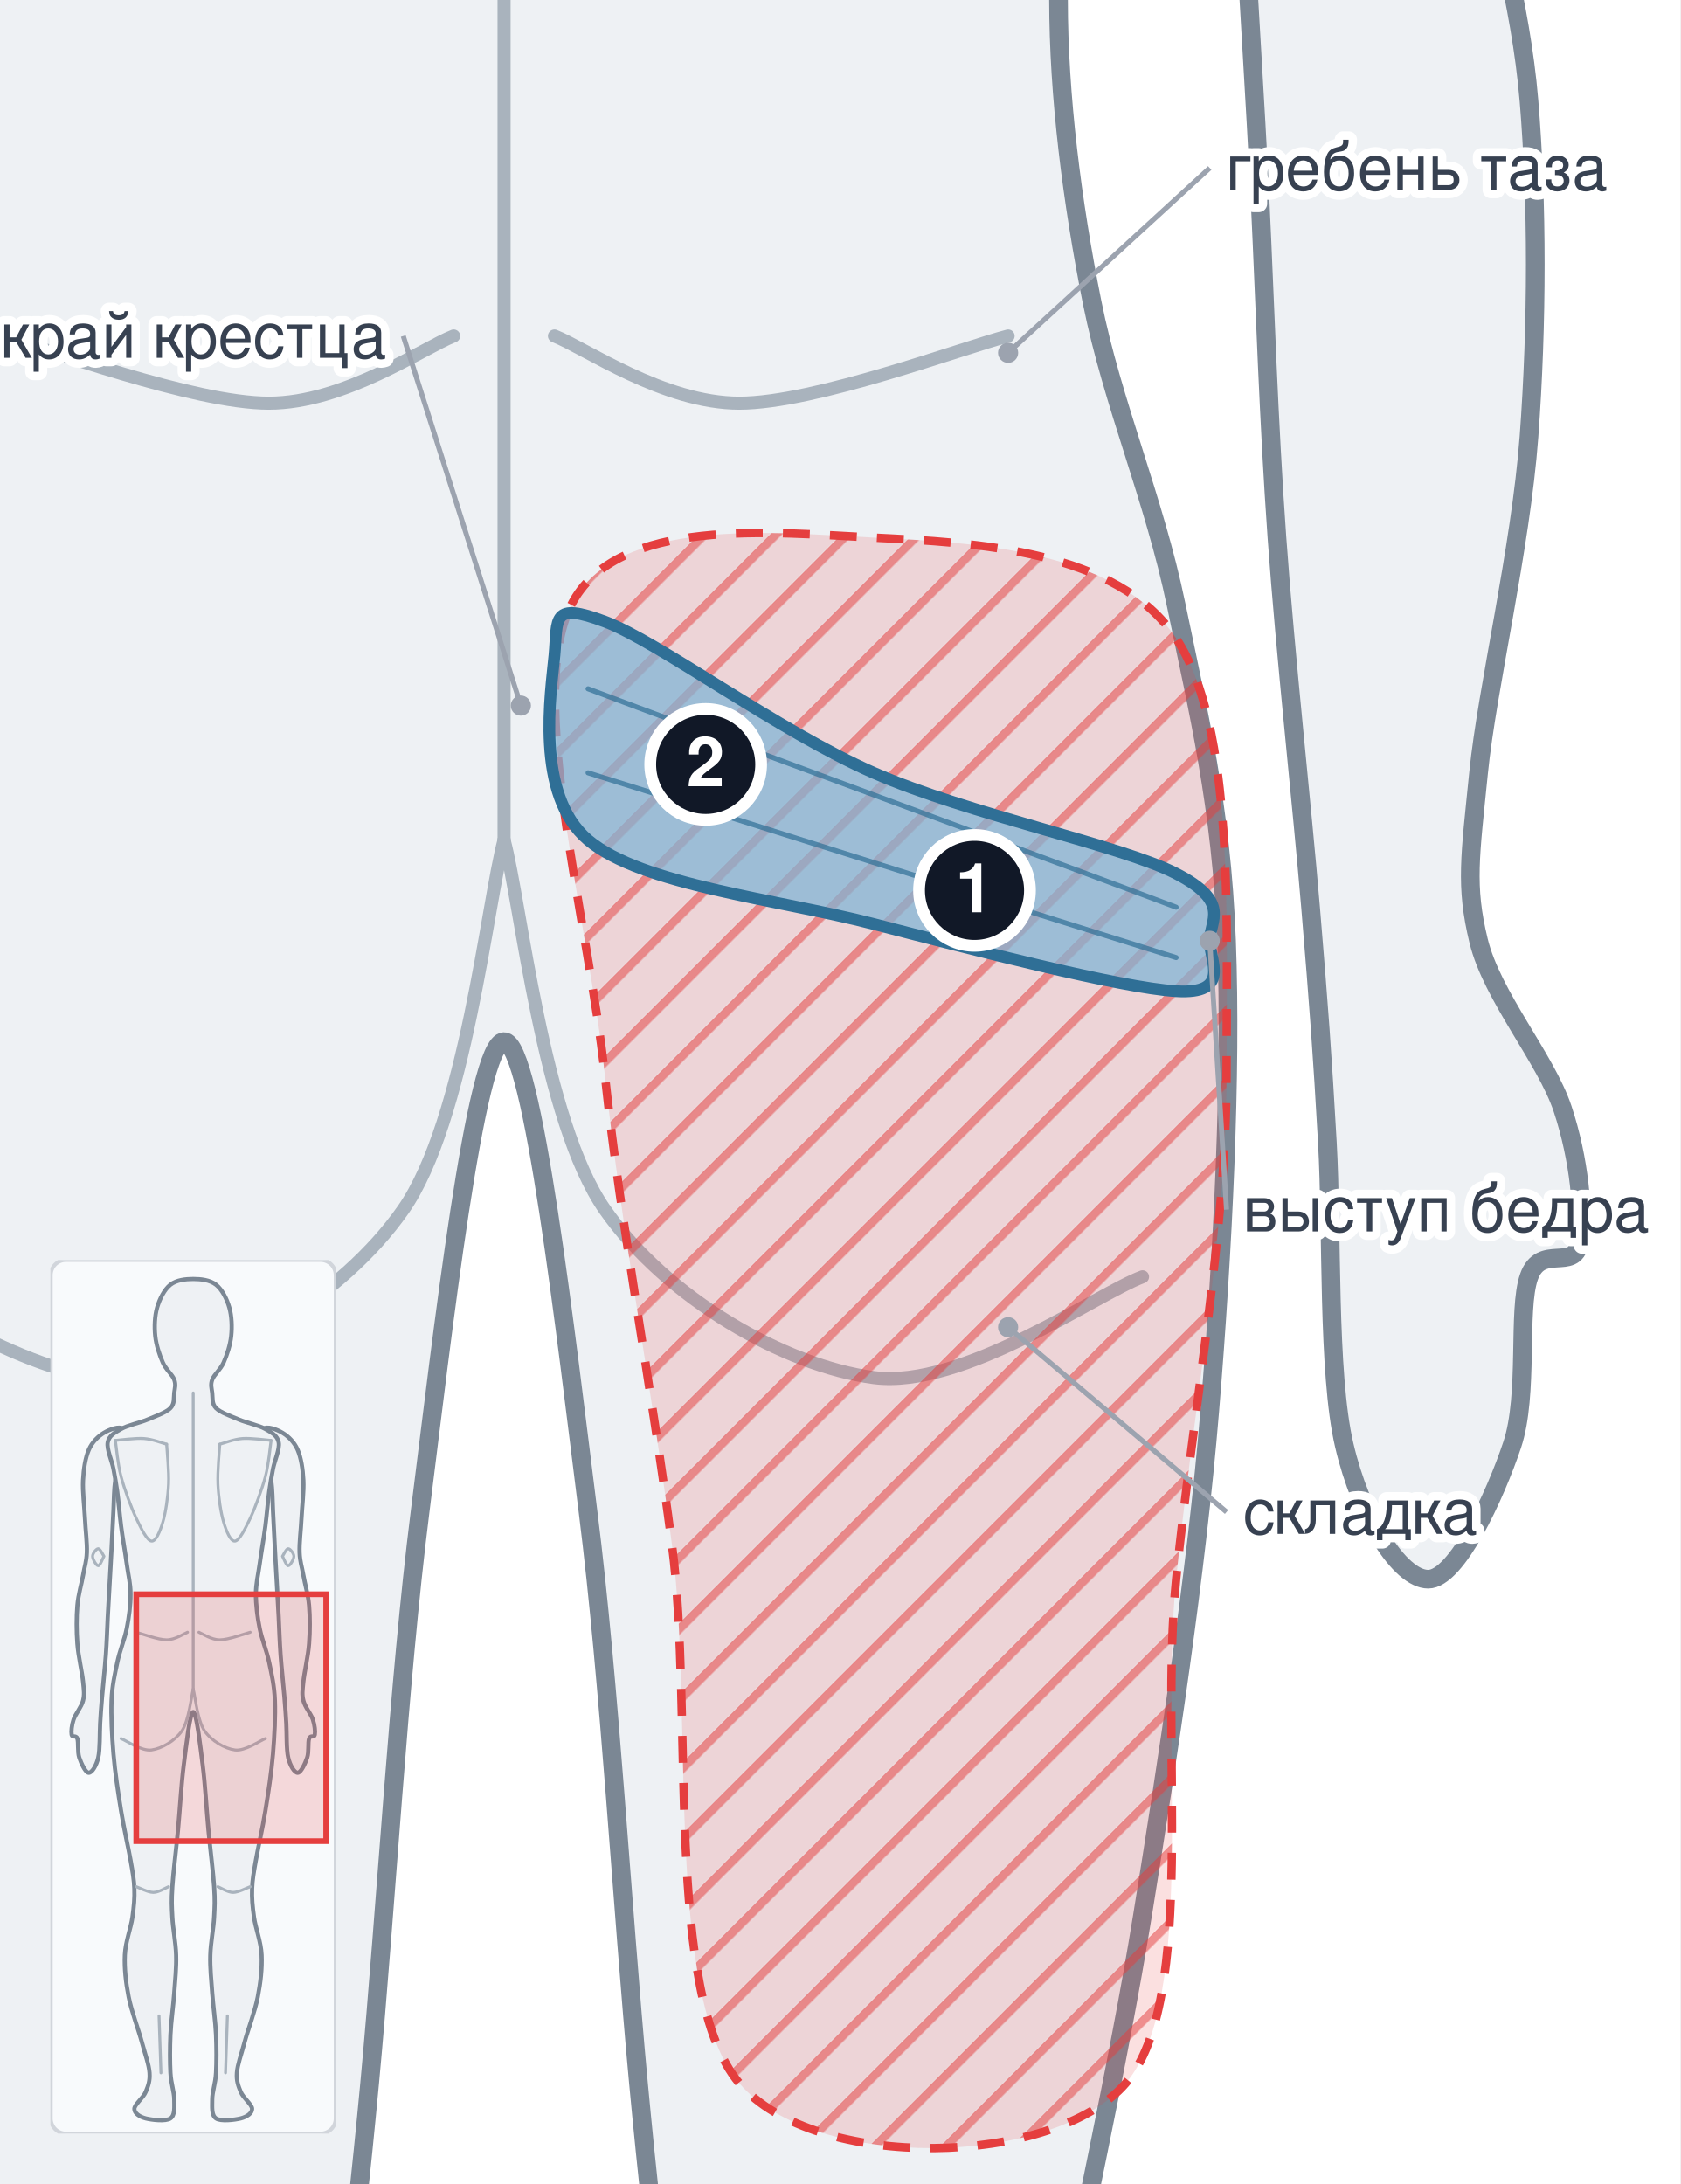
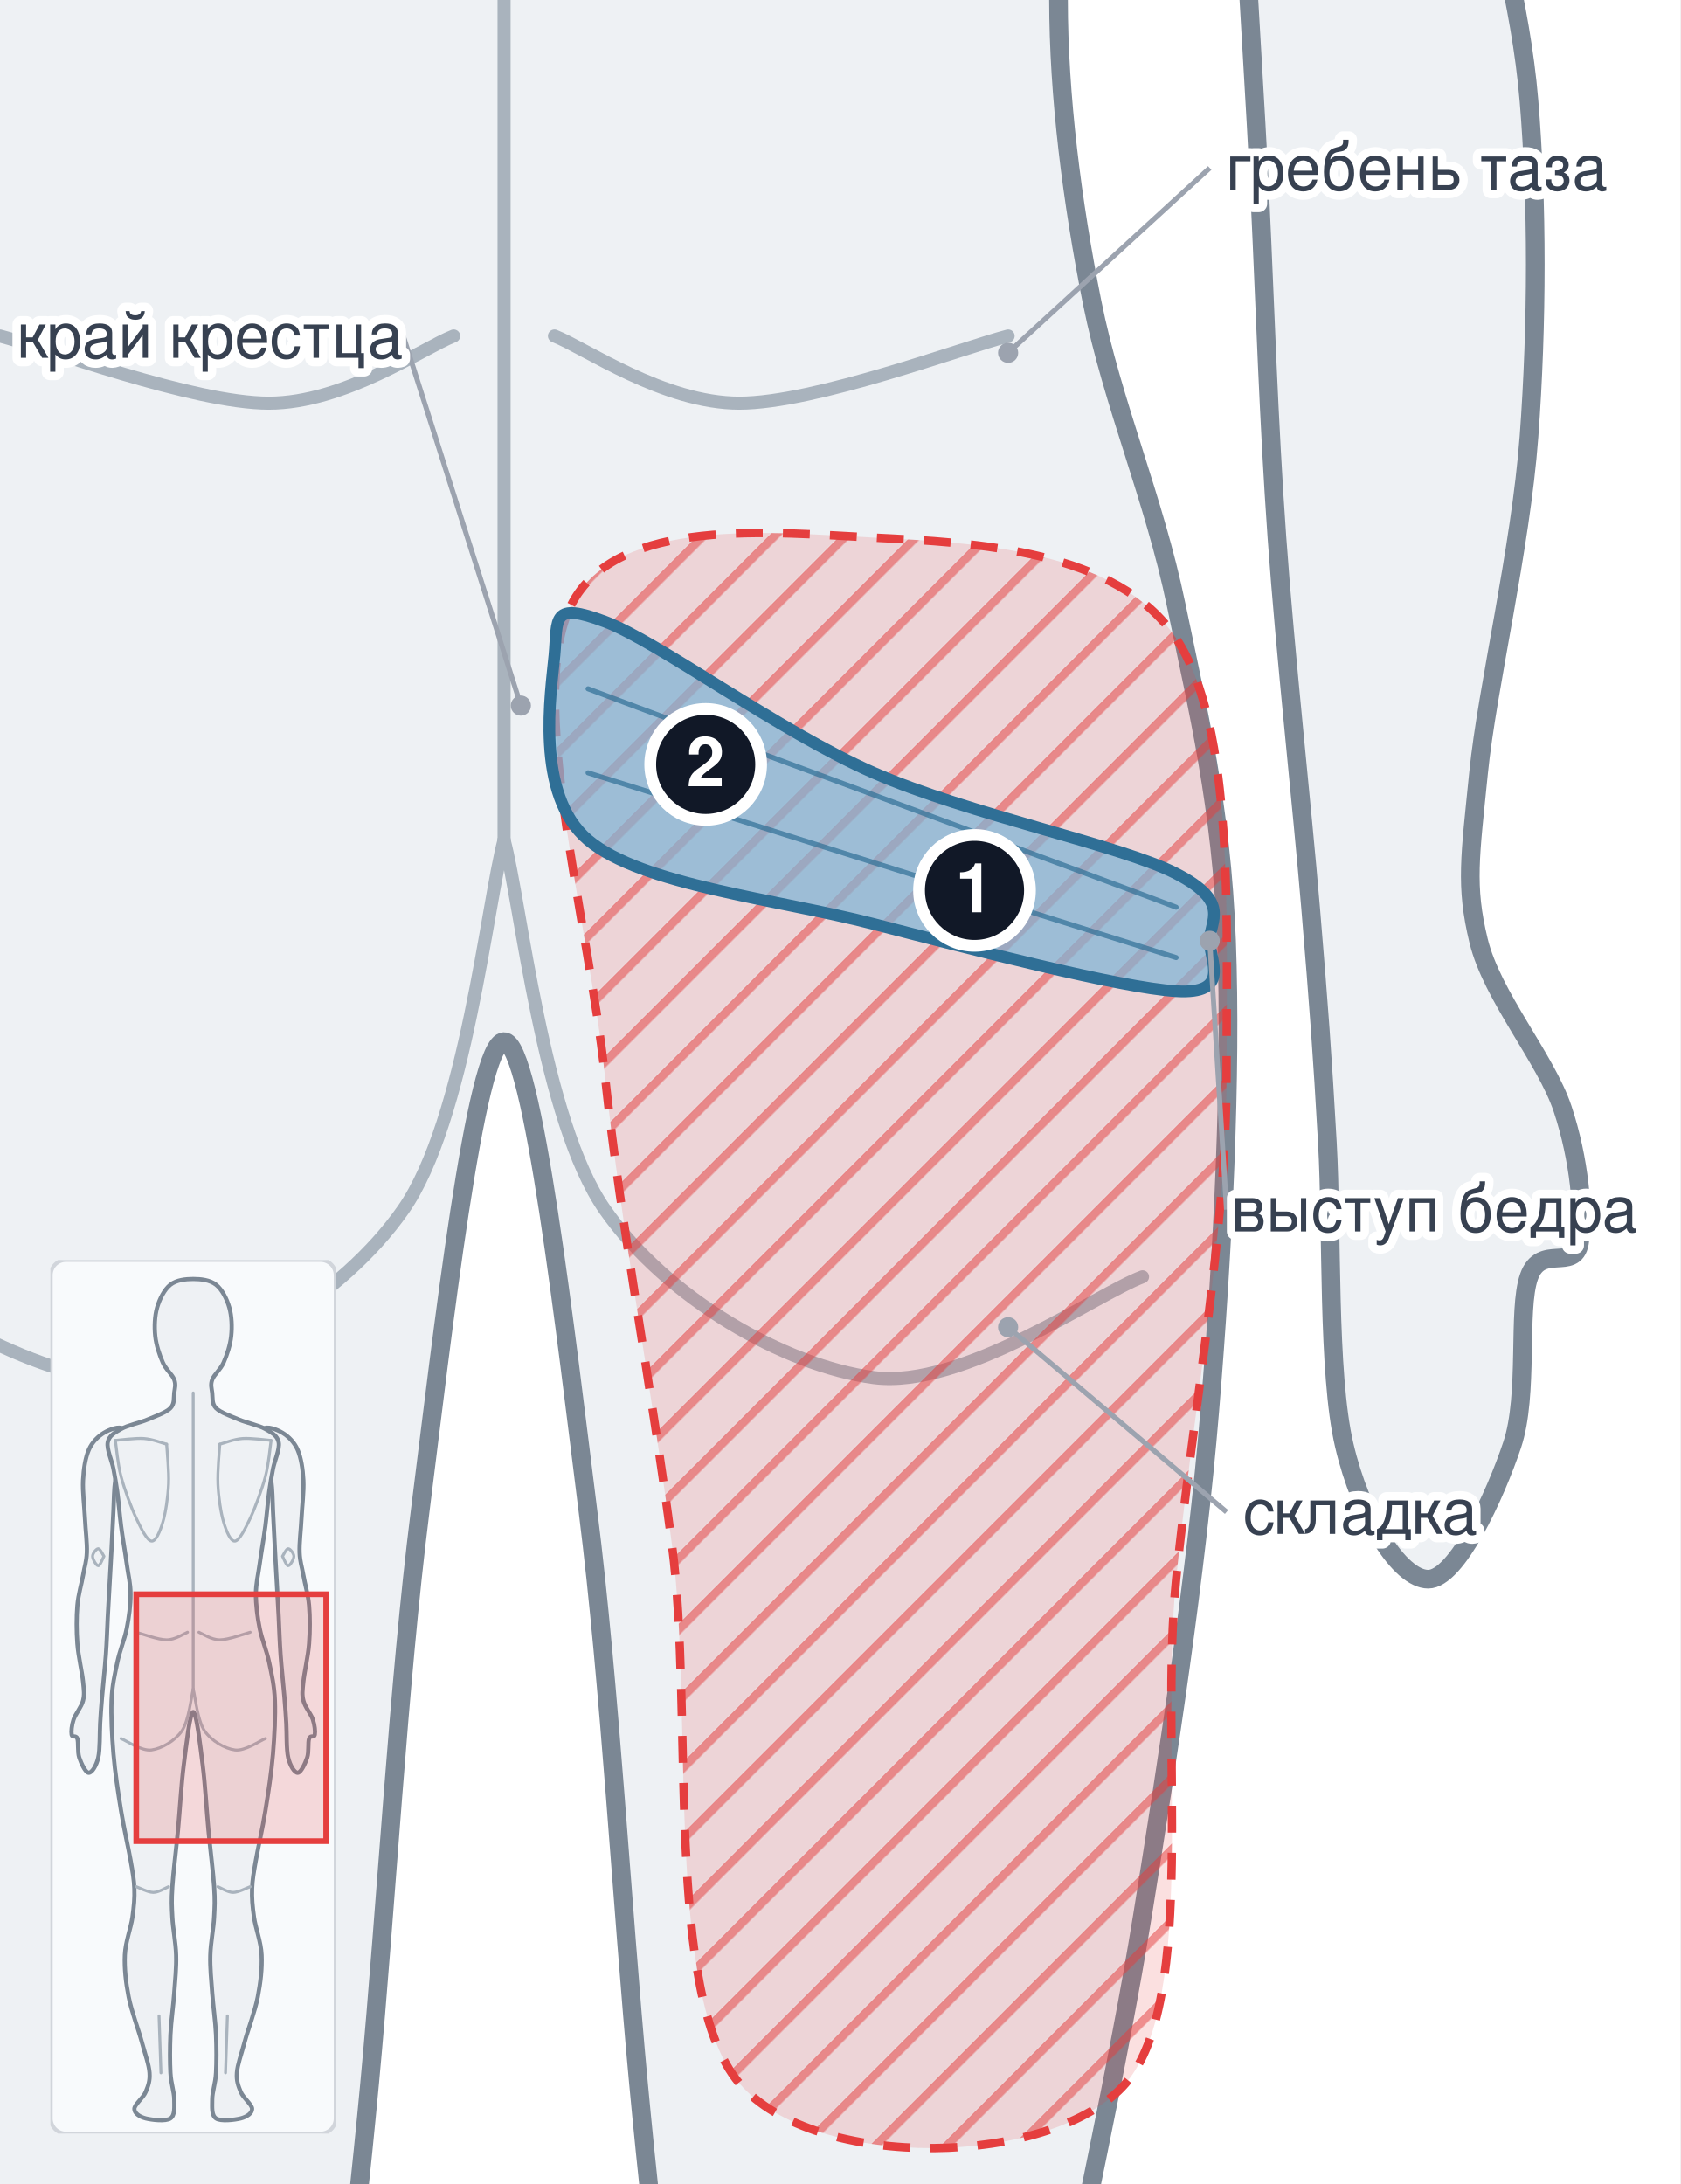
<svg xmlns="http://www.w3.org/2000/svg" viewBox="90 176 100 130" role="img">
  <defs>
    <pattern id="hatch" width="3" height="3" patternUnits="userSpaceOnUse" patternTransform="rotate(45)">
      <rect width="3" height="3" fill="#e53e3e" fill-opacity=".16" />
      <line x1="0" y1="0" x2="0" y2="3" stroke="#e53e3e" stroke-width="1" stroke-opacity=".5" />
    </pattern>
  </defs>
  <rect x="90" y="176" width="100" height="130" fill="#ffffff" />
  <g fill="#eef1f4" stroke="#7b8794" stroke-width="1.111" stroke-linejoin="round">
    <path d="M157 89C158.7 87.2 164 89.2 167 91C170 92.8 173.2 95.8 175 100C176.8 104.2 177.7 110 178 116C178.3 122 177.3 129.7 177 136C176.7 142.3 175.8 149 176 154C176.2 159 177.2 161.3 178 166C178.8 170.7 180.5 176 181 182C181.5 188 181.5 195.3 181 202C180.5 208.7 178.5 217 178 222C177.5 227 177.2 228.7 178 232C178.8 235.3 182 239 183 242C184 245 184.3 248.3 184 250C183.7 251.7 181.7 250 181 252C180.3 254 181 259 180 262C179 265 176.7 270 175 270C173.3 270 171 266.3 170 262C169 257.7 169.3 249.3 169 244C168.7 238.7 168.5 236 168 230C167.5 224 166.5 215 166 208C165.5 201 165.3 194.3 165 188C164.7 181.7 164.3 176 164 170C163.7 164 163.3 158.3 163 152C162.7 145.7 162.3 138 162 132C161.7 126 161.8 121 161 116C160.2 111 157.7 106.5 157 102C156.3 97.5 155.3 90.8 157 89Z" />
    <path d="M83 89C81.3 87.2 76 89.2 73 91C70 92.8 66.8 95.8 65 100C63.2 104.2 62.3 110 62 116C61.7 122 62.7 129.7 63 136C63.3 142.3 64.2 149 64 154C63.8 159 62.8 161.3 62 166C61.2 170.7 59.5 176 59 182C58.5 188 58.5 195.3 59 202C59.5 208.7 61.5 217 62 222C62.5 227 62.8 228.7 62 232C61.2 235.3 58 239 57 242C56 245 55.7 248.3 56 250C56.3 251.7 58.3 250 59 252C59.7 254 59 259 60 262C61 265 63.3 270 65 270C66.7 270 69 266.3 70 262C71 257.7 70.7 249.3 71 244C71.3 238.7 71.5 236 72 230C72.5 224 73.5 215 74 208C74.5 201 74.7 194.3 75 188C75.3 181.7 75.7 176 76 170C76.3 164 76.7 158.3 77 152C77.3 145.7 77.7 138 78 132C78.3 126 78.2 121 79 116C79.8 111 82.3 106.5 83 102C83.7 97.5 84.7 90.8 83 89Z" />
    <path d="M120 10C124 10 128.8 10.5 132 13C135.2 15.5 137.7 20.5 139 25C140.3 29.5 140.5 35.2 140 40C139.5 44.8 137.7 50.2 136 54C134.3 57.8 131 60.3 130 63C129 65.7 129.7 67.5 130 70C130.3 72.5 129.7 75.7 132 78C134.3 80.3 139.7 82.2 144 84C148.3 85.8 154.5 87 158 89C161.5 91 164.3 92.5 165 96C165.7 99.5 162.8 105.7 162 110C161.2 114.3 160.7 117 160 122C159.3 127 158.8 133.7 158 140C157.2 146.3 155.8 154 155 160C154.2 166 153 170.3 153 176C153 181.7 153.8 188 155 194C156.2 200 158.7 205.7 160 212C161.3 218.3 162.7 224 163 232C163.3 240 162.8 250.3 162 260C161.2 269.7 159.5 280.7 158 290C156.5 299.3 154.2 309.2 153 316C151.8 322.8 151.2 326 151 331C150.8 336 151.2 340.2 152 346C152.8 351.8 155.7 359 156 366C156.3 373 155.5 380.3 154 388C152.5 395.7 148.8 405.3 147 412C145.2 418.7 143.3 423.7 143 428C142.7 432.3 143.7 434.8 145 438C146.3 441.2 151 444.7 151 447C151 449.3 148.2 451.2 145 452C141.8 452.8 134.5 453.7 132 452C129.5 450.3 130 446 130 442C130 438 131.7 433.7 132 428C132.3 422.3 132.3 415 132 408C131.7 401 130.5 393 130 386C129.5 379 128.8 372.7 129 366C129.2 359.3 130.7 352 131 346C131.3 340 131.5 337.7 131 330C130.5 322.3 129 310.7 128 300C127 289.3 126.3 276.3 125 266C123.7 255.7 121.7 238 120 238C118.3 238 116.3 255.7 115 266C113.7 276.3 113 289.3 112 300C111 310.7 109.5 322.3 109 330C108.5 337.7 108.7 340 109 346C109.3 352 110.8 359.3 111 366C111.2 372.7 110.5 379 110 386C109.5 393 108.3 401 108 408C107.7 415 107.7 422.3 108 428C108.3 433.7 110 438 110 442C110 446 110.5 450.3 108 452C105.5 453.7 98.2 452.8 95 452C91.8 451.2 89 449.3 89 447C89 444.7 93.7 441.2 95 438C96.3 434.8 97.3 432.3 97 428C96.7 423.7 94.8 418.7 93 412C91.2 405.3 87.5 395.7 86 388C84.5 380.3 83.7 373 84 366C84.3 359 87.2 351.8 88 346C88.8 340.2 89.2 336 89 331C88.8 326 88.2 322.8 87 316C85.8 309.2 83.5 299.3 82 290C80.5 280.7 78.8 269.7 78 260C77.2 250.3 76.7 240 77 232C77.3 224 78.7 218.3 80 212C81.3 205.7 83.8 200 85 194C86.2 188 87 181.7 87 176C87 170.3 85.8 166 85 160C84.2 154 82.8 146.3 82 140C81.2 133.7 80.7 127 80 122C79.3 117 78.8 114.3 78 110C77.2 105.7 74.3 99.5 75 96C75.7 92.5 78.5 91 82 89C85.5 87 91.7 85.8 96 84C100.3 82.2 105.7 80.3 108 78C110.3 75.7 109.7 72.5 110 70C110.3 67.5 111 65.7 110 63C109 60.3 105.7 57.8 104 54C102.3 50.2 100.5 44.8 100 40C99.5 35.2 99.7 29.5 101 25C102.3 20.5 104.8 15.5 108 13C111.2 10.5 116 10 120 10Z" />
  </g>
  <g fill="none" stroke="#a9b3bd" stroke-width="0.778" stroke-linecap="round">
    <path d="M120 70C120 96 120 200 120 226" />
    <path d="M134 97C136 96.5 141.5 94.3 146 94C150.5 93.7 158.5 94.8 161 95" />
    <path d="M106 97C104 96.5 98.5 94.3 94 94C89.5 93.7 81.5 94.8 79 95" />
    <path d="M134 97C133.8 100.5 132.7 111.2 133 118C133.3 124.8 134.5 133 136 138C137.5 143 139.7 148.3 142 148C144.3 147.7 147.3 141.7 150 136C152.7 130.3 156.2 120.8 158 114C159.8 107.2 160.5 98.2 161 95" />
    <path d="M106 97C106.2 100.5 107.3 111.2 107 118C106.7 124.8 105.5 133 104 138C102.5 143 100.3 148.3 98 148C95.7 147.7 92.7 141.7 90 136C87.3 130.3 83.8 120.8 82 114C80.2 107.2 79.5 98.2 79 95" />
    <path d="M123 196C124.8 196.7 129.5 200 134 200C138.5 200 147.3 196.7 150 196" />
    <path d="M117 196C115.2 196.7 110.5 200 106 200C101.5 200 92.7 196.7 90 196" />
    <path d="M120 226C121 229.7 122.3 242.7 126 248C129.7 253.3 136.7 257.3 142 258C147.3 258.7 155.3 253 158 252" />
    <path d="M120 226C119 229.7 117.7 242.7 114 248C110.3 253.3 103.3 257.3 98 258C92.7 258.7 84.7 253 82 252" />
    <path d="M133 330C134.3 330.5 138.2 333 141 333C143.8 333 148.5 330.5 150 330" />
    <path d="M107 330C105.7 330.5 101.8 333 99 333C96.2 333 91.5 330.5 90 330" />
    <path d="M138 398C137.8 403 137.2 423 137 428" />
    <path d="M102 398C102.2 403 102.8 423 103 428" />
    <path d="M167 156C167.5 155.3 169 152 170 152C171 152 173 154.5 173 156C173 157.5 171 161 170 161C169 161 167.5 156.8 167 156" />
    <path d="M73 156C72.5 155.3 71 152 70 152C69 152 67 154.5 67 156C67 157.5 69 161 70 161C71 161 72.5 156.8 73 156" />
  </g>
  <path d="M124 212C126.7 206.7 136 207.7 142 208C148 208.3 156.5 208.7 160 214C163.5 219.3 163 230.7 163 240C163 249.3 161 260 160 270C159 280 161.3 295 157 300C152.7 305 138.5 305.3 134 300C129.5 294.7 131.3 278 130 268C128.7 258 127 249.3 126 240C125 230.7 121.3 217.3 124 212Z" fill="url(#hatch)" stroke="#e53e3e" stroke-width=".5" stroke-dasharray="1.6 1.2" />
  <path d="M123 215C123.2 212.8 122.8 211.8 126 213C129.2 214.2 136.3 219.5 142 222C147.7 224.5 156.7 226.3 160 228C163.3 229.7 162 230.8 162 232C162 233.2 163.3 235.2 160 235C156.7 234.8 147.8 232.5 142 231C136.2 229.5 128.2 228.7 125 226C121.8 223.3 122.8 217.2 123 215Z" fill="#7fb5d6" fill-opacity="0.72" stroke="#2f6f96" stroke-width=".7" stroke-linejoin="round" />
  <g fill="none" stroke="#2f6f96" stroke-width=".3" stroke-opacity=".7" stroke-linecap="round">
    <path d="M125 217C130.8 219.2 154.2 227.8 160 230" />
    <path d="M125 222C130.8 223.8 154.2 231.2 160 233" />
  </g>
  <line x1="150" y1="197" x2="162" y2="186" stroke="#9ca3af" stroke-width=".3" />
  <circle cx="150" cy="197" r=".6" fill="#9ca3af" />
  <text x="163" y="187.3" font-size="3.8" text-anchor="start" fill="#374151" font-family="Helvetica,Arial,sans-serif" stroke="#fff" stroke-width="1" paint-order="stroke" stroke-linejoin="round">гребень таза</text>
  <line x1="162" y1="232" x2="163" y2="248" stroke="#9ca3af" stroke-width=".3" />
  <circle cx="162" cy="232" r=".6" fill="#9ca3af" />
-   <text x="164" y="249.3" font-size="3.8" text-anchor="start" fill="#374151" font-family="Helvetica,Arial,sans-serif" stroke="#fff" stroke-width="1" paint-order="stroke" stroke-linejoin="round">выступ бедра</text>
+   <text x="163.3" y="249.3" font-size="3.8" text-anchor="start" fill="#374151" font-family="Helvetica,Arial,sans-serif" stroke="#fff" stroke-width="1" paint-order="stroke" stroke-linejoin="round">выступ бедра</text>
  <line x1="121" y1="218" x2="114" y2="196" stroke="#9ca3af" stroke-width=".3" />
  <circle cx="121" cy="218" r=".6" fill="#9ca3af" />
-   <text x="113" y="197.3" font-size="3.8" text-anchor="end" fill="#374151" font-family="Helvetica,Arial,sans-serif" stroke="#fff" stroke-width="1" paint-order="stroke" stroke-linejoin="round">край крестца</text>
+   <text x="91.1" y="197.3" font-size="3.8" text-anchor="start" fill="#374151" font-family="Helvetica,Arial,sans-serif" stroke="#fff" stroke-width="1" paint-order="stroke" stroke-linejoin="round">край крестца</text>
  <line x1="150" y1="255" x2="163" y2="266" stroke="#9ca3af" stroke-width=".3" />
  <circle cx="150" cy="255" r=".6" fill="#9ca3af" />
  <text x="164" y="267.3" font-size="3.8" text-anchor="start" fill="#374151" font-family="Helvetica,Arial,sans-serif" stroke="#fff" stroke-width="1" paint-order="stroke" stroke-linejoin="round">складка</text>
  <circle cx="148" cy="229" r="3.3" fill="#111827" stroke="#fff" stroke-width="0.7" />
  <text x="148" y="230.3" font-size="4.1" font-weight="700" text-anchor="middle" fill="#fff" font-family="Helvetica,Arial,sans-serif">1</text>
  <circle cx="132" cy="221.5" r="3.3" fill="#111827" stroke="#fff" stroke-width="0.7" />
  <text x="132" y="222.8" font-size="4.1" font-weight="700" text-anchor="middle" fill="#fff" font-family="Helvetica,Arial,sans-serif">2</text>
  <svg x="93" y="251" width="17" height="52" viewBox="45 0 150 460">
    <rect x="45" y="0" width="150" height="460" rx="8" fill="#f8fafc" stroke="#d1d5db" stroke-width="2" />
    <g fill="#eef1f4" stroke="#7b8794" stroke-width="2.2" stroke-linejoin="round">
      <path d="M157 89C158.7 87.2 164 89.2 167 91C170 92.8 173.2 95.8 175 100C176.8 104.2 177.7 110 178 116C178.3 122 177.3 129.7 177 136C176.7 142.3 175.8 149 176 154C176.2 159 177.2 161.3 178 166C178.8 170.7 180.5 176 181 182C181.5 188 181.5 195.3 181 202C180.5 208.7 178.5 217 178 222C177.5 227 177.2 228.7 178 232C178.8 235.3 182 239 183 242C184 245 184.3 248.3 184 250C183.7 251.7 181.7 250 181 252C180.3 254 181 259 180 262C179 265 176.7 270 175 270C173.3 270 171 266.3 170 262C169 257.7 169.3 249.3 169 244C168.7 238.7 168.5 236 168 230C167.5 224 166.5 215 166 208C165.5 201 165.3 194.3 165 188C164.7 181.7 164.3 176 164 170C163.7 164 163.3 158.3 163 152C162.7 145.7 162.3 138 162 132C161.7 126 161.8 121 161 116C160.2 111 157.7 106.5 157 102C156.3 97.5 155.3 90.8 157 89Z" />
      <path d="M83 89C81.3 87.2 76 89.2 73 91C70 92.8 66.8 95.8 65 100C63.2 104.2 62.3 110 62 116C61.7 122 62.7 129.7 63 136C63.3 142.3 64.2 149 64 154C63.8 159 62.8 161.3 62 166C61.2 170.7 59.5 176 59 182C58.5 188 58.5 195.3 59 202C59.5 208.7 61.5 217 62 222C62.5 227 62.8 228.7 62 232C61.2 235.3 58 239 57 242C56 245 55.7 248.3 56 250C56.3 251.7 58.3 250 59 252C59.7 254 59 259 60 262C61 265 63.3 270 65 270C66.7 270 69 266.3 70 262C71 257.7 70.7 249.3 71 244C71.3 238.7 71.5 236 72 230C72.5 224 73.5 215 74 208C74.5 201 74.7 194.3 75 188C75.3 181.7 75.7 176 76 170C76.3 164 76.7 158.3 77 152C77.3 145.7 77.7 138 78 132C78.3 126 78.2 121 79 116C79.8 111 82.3 106.5 83 102C83.7 97.5 84.7 90.8 83 89Z" />
      <path d="M120 10C124 10 128.8 10.5 132 13C135.2 15.5 137.7 20.5 139 25C140.3 29.5 140.5 35.2 140 40C139.5 44.8 137.7 50.2 136 54C134.3 57.8 131 60.3 130 63C129 65.7 129.7 67.5 130 70C130.3 72.5 129.7 75.7 132 78C134.3 80.3 139.7 82.2 144 84C148.3 85.8 154.5 87 158 89C161.5 91 164.3 92.5 165 96C165.7 99.5 162.8 105.7 162 110C161.2 114.3 160.7 117 160 122C159.3 127 158.8 133.7 158 140C157.2 146.3 155.8 154 155 160C154.2 166 153 170.3 153 176C153 181.7 153.8 188 155 194C156.2 200 158.7 205.7 160 212C161.3 218.3 162.7 224 163 232C163.3 240 162.8 250.3 162 260C161.2 269.7 159.5 280.7 158 290C156.5 299.3 154.2 309.2 153 316C151.8 322.8 151.2 326 151 331C150.8 336 151.2 340.2 152 346C152.8 351.8 155.7 359 156 366C156.3 373 155.5 380.3 154 388C152.5 395.7 148.8 405.3 147 412C145.2 418.7 143.3 423.7 143 428C142.7 432.3 143.7 434.8 145 438C146.3 441.2 151 444.7 151 447C151 449.3 148.2 451.2 145 452C141.8 452.8 134.5 453.7 132 452C129.5 450.3 130 446 130 442C130 438 131.7 433.7 132 428C132.3 422.3 132.3 415 132 408C131.7 401 130.5 393 130 386C129.5 379 128.8 372.7 129 366C129.2 359.3 130.7 352 131 346C131.3 340 131.5 337.7 131 330C130.5 322.3 129 310.7 128 300C127 289.3 126.3 276.3 125 266C123.7 255.7 121.7 238 120 238C118.3 238 116.3 255.7 115 266C113.7 276.3 113 289.3 112 300C111 310.7 109.5 322.3 109 330C108.5 337.7 108.7 340 109 346C109.3 352 110.8 359.3 111 366C111.2 372.7 110.5 379 110 386C109.5 393 108.3 401 108 408C107.7 415 107.7 422.3 108 428C108.3 433.7 110 438 110 442C110 446 110.5 450.3 108 452C105.5 453.7 98.2 452.8 95 452C91.8 451.2 89 449.3 89 447C89 444.7 93.7 441.2 95 438C96.3 434.8 97.3 432.3 97 428C96.7 423.7 94.8 418.7 93 412C91.2 405.3 87.5 395.7 86 388C84.5 380.3 83.7 373 84 366C84.3 359 87.2 351.8 88 346C88.8 340.2 89.2 336 89 331C88.8 326 88.2 322.8 87 316C85.8 309.2 83.5 299.3 82 290C80.5 280.7 78.8 269.7 78 260C77.2 250.3 76.7 240 77 232C77.3 224 78.7 218.3 80 212C81.3 205.7 83.8 200 85 194C86.2 188 87 181.7 87 176C87 170.3 85.8 166 85 160C84.2 154 82.8 146.3 82 140C81.2 133.7 80.7 127 80 122C79.3 117 78.8 114.3 78 110C77.2 105.7 74.3 99.5 75 96C75.7 92.5 78.5 91 82 89C85.5 87 91.7 85.8 96 84C100.3 82.2 105.7 80.3 108 78C110.3 75.7 109.7 72.5 110 70C110.3 67.5 111 65.7 110 63C109 60.3 105.7 57.8 104 54C102.3 50.2 100.5 44.8 100 40C99.5 35.2 99.7 29.5 101 25C102.3 20.5 104.8 15.5 108 13C111.2 10.5 116 10 120 10Z" />
    </g>
    <g fill="none" stroke="#a9b3bd" stroke-width="1.54" stroke-linecap="round">
      <path d="M120 70C120 96 120 200 120 226" />
      <path d="M134 97C136 96.5 141.5 94.3 146 94C150.5 93.7 158.5 94.8 161 95" />
      <path d="M106 97C104 96.5 98.5 94.3 94 94C89.5 93.7 81.5 94.8 79 95" />
      <path d="M134 97C133.8 100.5 132.7 111.2 133 118C133.3 124.8 134.5 133 136 138C137.5 143 139.7 148.3 142 148C144.3 147.7 147.3 141.7 150 136C152.7 130.3 156.2 120.8 158 114C159.8 107.2 160.5 98.2 161 95" />
      <path d="M106 97C106.2 100.5 107.3 111.2 107 118C106.7 124.8 105.5 133 104 138C102.5 143 100.3 148.3 98 148C95.7 147.7 92.7 141.7 90 136C87.3 130.3 83.8 120.8 82 114C80.2 107.2 79.5 98.2 79 95" />
      <path d="M123 196C124.8 196.7 129.5 200 134 200C138.5 200 147.3 196.7 150 196" />
      <path d="M117 196C115.2 196.7 110.5 200 106 200C101.5 200 92.7 196.7 90 196" />
      <path d="M120 226C121 229.7 122.3 242.7 126 248C129.7 253.3 136.7 257.3 142 258C147.3 258.7 155.3 253 158 252" />
      <path d="M120 226C119 229.7 117.7 242.7 114 248C110.3 253.3 103.3 257.3 98 258C92.7 258.7 84.7 253 82 252" />
      <path d="M133 330C134.3 330.5 138.2 333 141 333C143.8 333 148.5 330.5 150 330" />
      <path d="M107 330C105.7 330.5 101.8 333 99 333C96.2 333 91.5 330.5 90 330" />
      <path d="M138 398C137.8 403 137.2 423 137 428" />
      <path d="M102 398C102.2 403 102.8 423 103 428" />
      <path d="M167 156C167.5 155.3 169 152 170 152C171 152 173 154.5 173 156C173 157.5 171 161 170 161C169 161 167.5 156.8 167 156" />
      <path d="M73 156C72.5 155.3 71 152 70 152C69 152 67 154.5 67 156C67 157.5 69 161 70 161C71 161 72.5 156.8 73 156" />
    </g>
    <rect x="90" y="176" width="100" height="130" fill="#e53e3e" fill-opacity=".18" stroke="#e53e3e" stroke-width="3" />
  </svg>
</svg>
